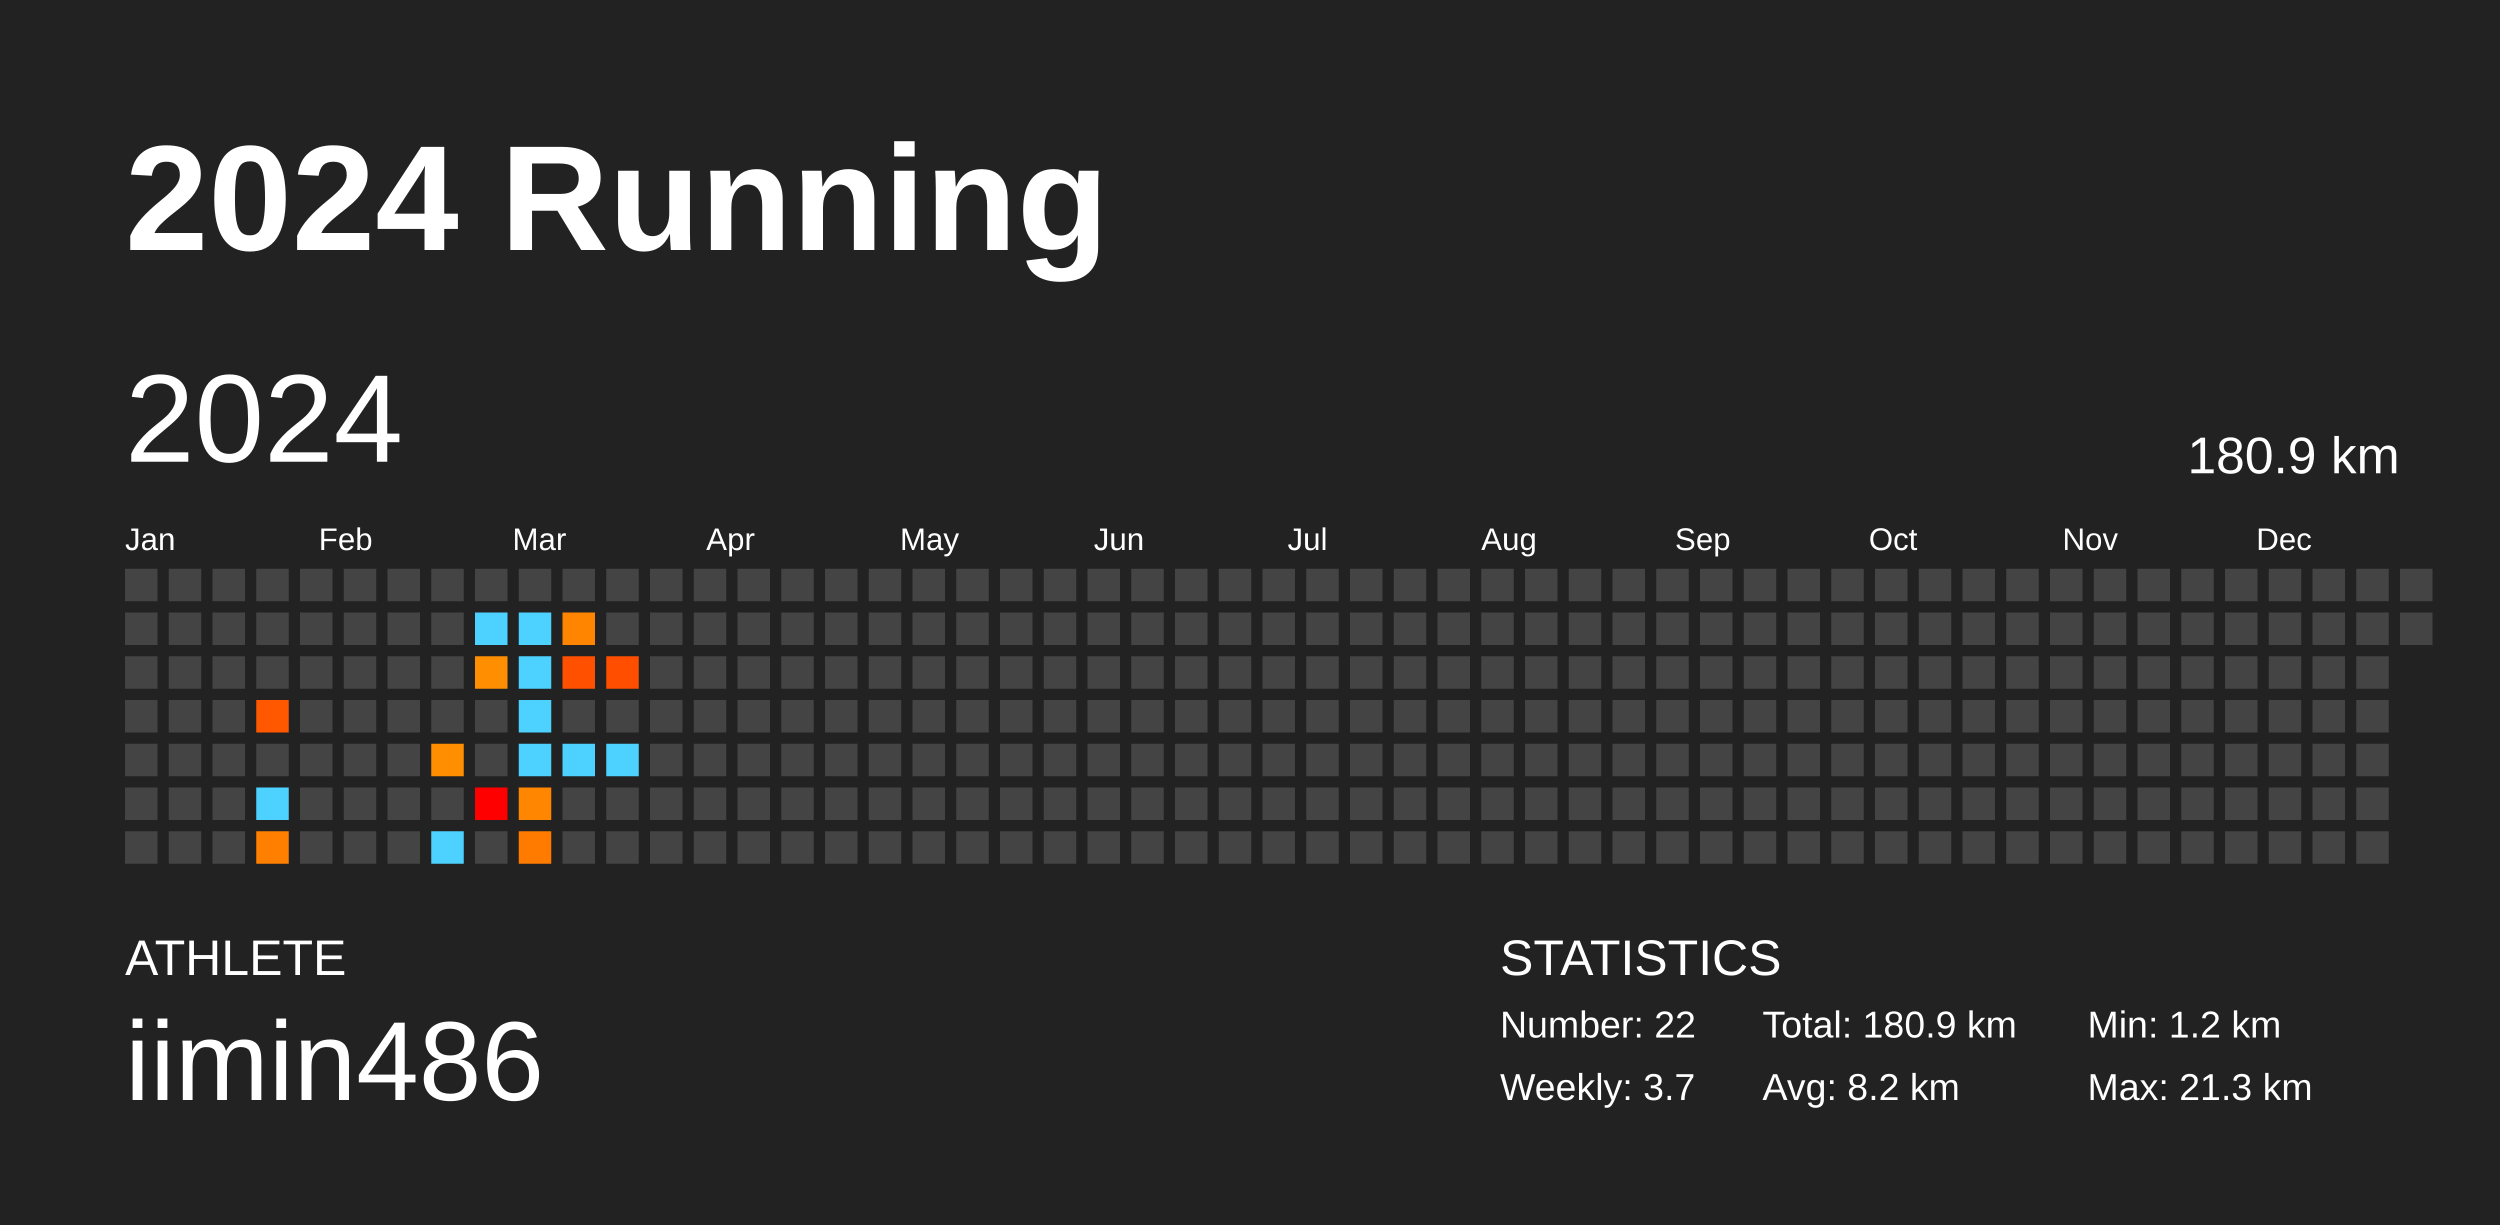
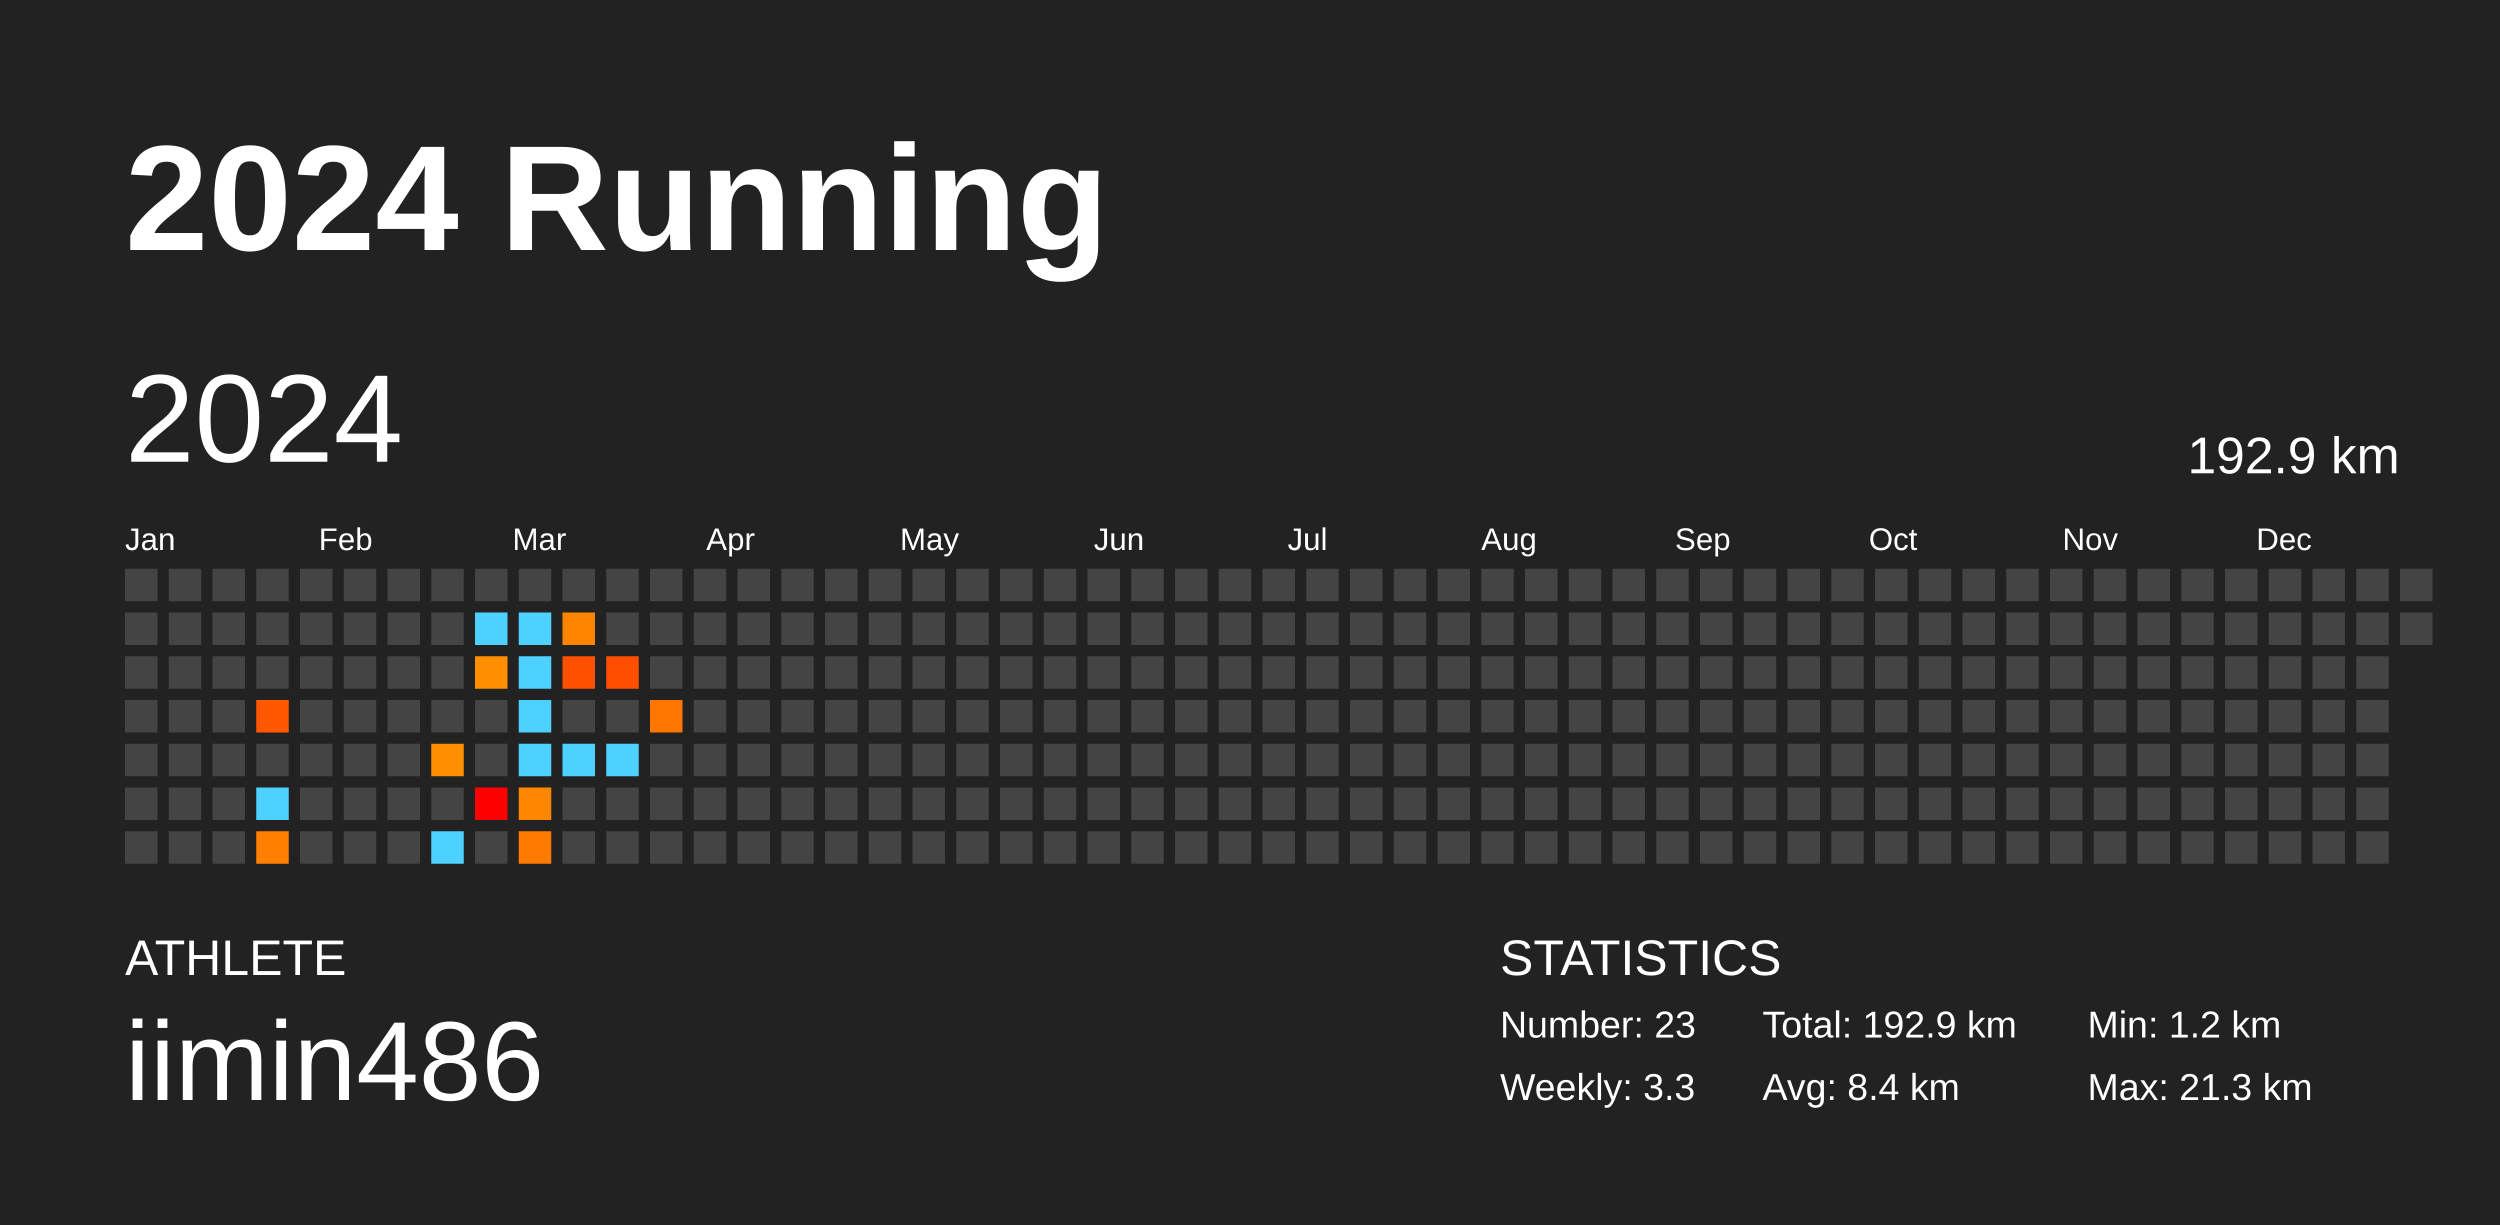
<svg xmlns="http://www.w3.org/2000/svg" baseProfile="full" height="98mm" version="1.1" viewBox="0,0,200,98" width="200mm">
  <defs />
  <rect fill="#222222" height="98" width="200" x="0" y="0" />
  <text fill="#FFFFFF" style="font-size:12px; font-family:Arial; font-weight:bold;" x="10" y="20">2024 Running</text>
  <text fill="#FFFFFF" style="font-size:4px; font-family:Arial" x="10" y="78">ATHLETE</text>
  <text fill="#FFFFFF" style="font-size:9px; font-family:Arial" x="10" y="88">iimin486</text>
  <text fill="#FFFFFF" style="font-size:4px; font-family:Arial" x="120" y="78">STATISTICS</text>
-   <text fill="#FFFFFF" style="font-size:3px; font-family:Arial" x="120" y="83">Number: 22</text>
-   <text fill="#FFFFFF" style="font-size:3px; font-family:Arial" x="120" y="88">Weekly: 3.7</text>
-   <text fill="#FFFFFF" style="font-size:3px; font-family:Arial" x="141" y="83">Total: 180.9 km</text>
-   <text fill="#FFFFFF" style="font-size:3px; font-family:Arial" x="141" y="88">Avg: 8.2 km</text>
+   <text fill="#FFFFFF" style="font-size:3px; font-family:Arial" x="120" y="83">Number: 23</text>
+   <text fill="#FFFFFF" style="font-size:3px; font-family:Arial" x="120" y="88">Weekly: 3.3</text>
+   <text fill="#FFFFFF" style="font-size:3px; font-family:Arial" x="141" y="83">Total: 192.9 km</text>
+   <text fill="#FFFFFF" style="font-size:3px; font-family:Arial" x="141" y="88">Avg: 8.4 km</text>
  <text fill="#FFFFFF" style="font-size:3px; font-family:Arial" x="167" y="83">Min: 1.2 km</text>
  <text fill="#FFFFFF" style="font-size:3px; font-family:Arial" x="167" y="88">Max: 21.3 km</text>
  <text dominant-baseline="hanging" fill="#FFFFFF" style="font-size:10.0px; font-family:Arial;" x="10" y="30">2024</text>
-   <text dominant-baseline="hanging" fill="#FFFFFF" style="font-size:4.125px; font-family:Arial;" x="175" y="35">180.9 km</text>
+   <text dominant-baseline="hanging" fill="#FFFFFF" style="font-size:4.125px; font-family:Arial;" x="175" y="35">192.9 km</text>
  <text fill="#FFFFFF" style="font-size:2.5px; font-family:Arial" x="10.0" y="44">Jan</text>
  <text fill="#FFFFFF" style="font-size:2.5px; font-family:Arial" x="25.5" y="44">Feb</text>
  <text fill="#FFFFFF" style="font-size:2.5px; font-family:Arial" x="41.0" y="44">Mar</text>
  <text fill="#FFFFFF" style="font-size:2.5px; font-family:Arial" x="56.5" y="44">Apr</text>
  <text fill="#FFFFFF" style="font-size:2.5px; font-family:Arial" x="72.0" y="44">May</text>
  <text fill="#FFFFFF" style="font-size:2.5px; font-family:Arial" x="87.5" y="44">Jun</text>
  <text fill="#FFFFFF" style="font-size:2.5px; font-family:Arial" x="103.0" y="44">Jul</text>
  <text fill="#FFFFFF" style="font-size:2.5px; font-family:Arial" x="118.5" y="44">Aug</text>
  <text fill="#FFFFFF" style="font-size:2.5px; font-family:Arial" x="134.0" y="44">Sep</text>
  <text fill="#FFFFFF" style="font-size:2.5px; font-family:Arial" x="149.5" y="44">Oct</text>
  <text fill="#FFFFFF" style="font-size:2.5px; font-family:Arial" x="165.0" y="44">Nov</text>
  <text fill="#FFFFFF" style="font-size:2.5px; font-family:Arial" x="180.5" y="44">Dec</text>
  <rect fill="#444444" height="2.6" width="2.6" x="10.0" y="45.5" />
  <rect fill="#444444" height="2.6" width="2.6" x="10.0" y="49.0" />
  <rect fill="#444444" height="2.6" width="2.6" x="10.0" y="52.5" />
  <rect fill="#444444" height="2.6" width="2.6" x="10.0" y="56.0" />
  <rect fill="#444444" height="2.6" width="2.6" x="10.0" y="59.5" />
  <rect fill="#444444" height="2.6" width="2.6" x="10.0" y="63.0" />
  <rect fill="#444444" height="2.6" width="2.6" x="10.0" y="66.5" />
  <rect fill="#444444" height="2.6" width="2.6" x="13.5" y="45.5" />
  <rect fill="#444444" height="2.6" width="2.6" x="13.5" y="49.0" />
  <rect fill="#444444" height="2.6" width="2.6" x="13.5" y="52.5" />
  <rect fill="#444444" height="2.6" width="2.6" x="13.5" y="56.0" />
  <rect fill="#444444" height="2.6" width="2.6" x="13.5" y="59.5" />
  <rect fill="#444444" height="2.6" width="2.6" x="13.5" y="63.0" />
  <rect fill="#444444" height="2.6" width="2.6" x="13.5" y="66.5" />
  <rect fill="#444444" height="2.6" width="2.6" x="17.0" y="45.5" />
  <rect fill="#444444" height="2.6" width="2.6" x="17.0" y="49.0" />
  <rect fill="#444444" height="2.6" width="2.6" x="17.0" y="52.5" />
  <rect fill="#444444" height="2.6" width="2.6" x="17.0" y="56.0" />
  <rect fill="#444444" height="2.6" width="2.6" x="17.0" y="59.5" />
  <rect fill="#444444" height="2.6" width="2.6" x="17.0" y="63.0" />
  <rect fill="#444444" height="2.6" width="2.6" x="17.0" y="66.5" />
  <rect fill="#444444" height="2.6" width="2.6" x="20.5" y="45.5" />
  <rect fill="#444444" height="2.6" width="2.6" x="20.5" y="49.0" />
  <rect fill="#444444" height="2.6" width="2.6" x="20.5" y="52.5" />
  <rect fill="#ff5800" height="2.6" width="2.6" x="20.5" y="56.0" />
  <rect fill="#444444" height="2.6" width="2.6" x="20.5" y="59.5" />
  <rect fill="#4dd2ff" height="2.6" width="2.6" x="20.5" y="63.0" />
  <rect fill="#ff7f00" height="2.6" width="2.6" x="20.5" y="66.5" />
  <rect fill="#444444" height="2.6" width="2.6" x="24.0" y="45.5" />
  <rect fill="#444444" height="2.6" width="2.6" x="24.0" y="49.0" />
  <rect fill="#444444" height="2.6" width="2.6" x="24.0" y="52.5" />
  <rect fill="#444444" height="2.6" width="2.6" x="24.0" y="56.0" />
  <rect fill="#444444" height="2.6" width="2.6" x="24.0" y="59.5" />
  <rect fill="#444444" height="2.6" width="2.6" x="24.0" y="63.0" />
  <rect fill="#444444" height="2.6" width="2.6" x="24.0" y="66.5" />
  <rect fill="#444444" height="2.6" width="2.6" x="27.5" y="45.5" />
  <rect fill="#444444" height="2.6" width="2.6" x="27.5" y="49.0" />
  <rect fill="#444444" height="2.6" width="2.6" x="27.5" y="52.5" />
  <rect fill="#444444" height="2.6" width="2.6" x="27.5" y="56.0" />
  <rect fill="#444444" height="2.6" width="2.6" x="27.5" y="59.5" />
  <rect fill="#444444" height="2.6" width="2.6" x="27.5" y="63.0" />
  <rect fill="#444444" height="2.6" width="2.6" x="27.5" y="66.5" />
  <rect fill="#444444" height="2.6" width="2.6" x="31.0" y="45.5" />
  <rect fill="#444444" height="2.6" width="2.6" x="31.0" y="49.0" />
  <rect fill="#444444" height="2.6" width="2.6" x="31.0" y="52.5" />
  <rect fill="#444444" height="2.6" width="2.6" x="31.0" y="56.0" />
  <rect fill="#444444" height="2.6" width="2.6" x="31.0" y="59.5" />
  <rect fill="#444444" height="2.6" width="2.6" x="31.0" y="63.0" />
  <rect fill="#444444" height="2.6" width="2.6" x="31.0" y="66.5" />
  <rect fill="#444444" height="2.6" width="2.6" x="34.5" y="45.5" />
  <rect fill="#444444" height="2.6" width="2.6" x="34.5" y="49.0" />
  <rect fill="#444444" height="2.6" width="2.6" x="34.5" y="52.5" />
  <rect fill="#444444" height="2.6" width="2.6" x="34.5" y="56.0" />
  <rect fill="#ff8f00" height="2.6" width="2.6" x="34.5" y="59.5" />
  <rect fill="#444444" height="2.6" width="2.6" x="34.5" y="63.0" />
  <rect fill="#4dd2ff" height="2.6" width="2.6" x="34.5" y="66.5" />
  <rect fill="#444444" height="2.6" width="2.6" x="38.0" y="45.5" />
  <rect fill="#4dd2ff" height="2.6" width="2.6" x="38.0" y="49.0" />
  <rect fill="#ff8f00" height="2.6" width="2.6" x="38.0" y="52.5" />
  <rect fill="#444444" height="2.6" width="2.6" x="38.0" y="56.0" />
  <rect fill="#444444" height="2.6" width="2.6" x="38.0" y="59.5" />
  <rect fill="red" height="2.6" width="2.6" x="38.0" y="63.0" />
  <rect fill="#444444" height="2.6" width="2.6" x="38.0" y="66.5" />
  <rect fill="#444444" height="2.6" width="2.6" x="41.5" y="45.5" />
  <rect fill="#4dd2ff" height="2.6" width="2.6" x="41.5" y="49.0" />
  <rect fill="#4dd2ff" height="2.6" width="2.6" x="41.5" y="52.5" />
  <rect fill="#4dd2ff" height="2.6" width="2.6" x="41.5" y="56.0" />
  <rect fill="#4dd2ff" height="2.6" width="2.6" x="41.5" y="59.5" />
  <rect fill="#ff8600" height="2.6" width="2.6" x="41.5" y="63.0" />
  <rect fill="#ff7b00" height="2.6" width="2.6" x="41.5" y="66.5" />
  <rect fill="#444444" height="2.6" width="2.6" x="45.0" y="45.5" />
  <rect fill="#ff8500" height="2.6" width="2.6" x="45.0" y="49.0" />
  <rect fill="#ff5000" height="2.6" width="2.6" x="45.0" y="52.5" />
  <rect fill="#444444" height="2.6" width="2.6" x="45.0" y="56.0" />
  <rect fill="#4dd2ff" height="2.6" width="2.6" x="45.0" y="59.5" />
  <rect fill="#444444" height="2.6" width="2.6" x="45.0" y="63.0" />
  <rect fill="#444444" height="2.6" width="2.6" x="45.0" y="66.5" />
  <rect fill="#444444" height="2.6" width="2.6" x="48.5" y="45.5" />
  <rect fill="#444444" height="2.6" width="2.6" x="48.5" y="49.0" />
  <rect fill="#ff4e00" height="2.6" width="2.6" x="48.5" y="52.5" />
  <rect fill="#444444" height="2.6" width="2.6" x="48.5" y="56.0" />
  <rect fill="#4dd2ff" height="2.6" width="2.6" x="48.5" y="59.5" />
  <rect fill="#444444" height="2.6" width="2.6" x="48.5" y="63.0" />
  <rect fill="#444444" height="2.6" width="2.6" x="48.5" y="66.5" />
  <rect fill="#444444" height="2.6" width="2.6" x="52.0" y="45.5" />
  <rect fill="#444444" height="2.6" width="2.6" x="52.0" y="49.0" />
  <rect fill="#444444" height="2.6" width="2.6" x="52.0" y="52.5" />
-   <rect fill="#444444" height="2.6" width="2.6" x="52.0" y="56.0" />
+   <rect fill="#ff7600" height="2.6" width="2.6" x="52.0" y="56.0" />
  <rect fill="#444444" height="2.6" width="2.6" x="52.0" y="59.5" />
  <rect fill="#444444" height="2.6" width="2.6" x="52.0" y="63.0" />
  <rect fill="#444444" height="2.6" width="2.6" x="52.0" y="66.5" />
  <rect fill="#444444" height="2.6" width="2.6" x="55.5" y="45.5" />
  <rect fill="#444444" height="2.6" width="2.6" x="55.5" y="49.0" />
  <rect fill="#444444" height="2.6" width="2.6" x="55.5" y="52.5" />
  <rect fill="#444444" height="2.6" width="2.6" x="55.5" y="56.0" />
  <rect fill="#444444" height="2.6" width="2.6" x="55.5" y="59.5" />
  <rect fill="#444444" height="2.6" width="2.6" x="55.5" y="63.0" />
  <rect fill="#444444" height="2.6" width="2.6" x="55.5" y="66.5" />
  <rect fill="#444444" height="2.6" width="2.6" x="59.0" y="45.5" />
  <rect fill="#444444" height="2.6" width="2.6" x="59.0" y="49.0" />
  <rect fill="#444444" height="2.6" width="2.6" x="59.0" y="52.5" />
  <rect fill="#444444" height="2.6" width="2.6" x="59.0" y="56.0" />
  <rect fill="#444444" height="2.6" width="2.6" x="59.0" y="59.5" />
  <rect fill="#444444" height="2.6" width="2.6" x="59.0" y="63.0" />
  <rect fill="#444444" height="2.6" width="2.6" x="59.0" y="66.5" />
  <rect fill="#444444" height="2.6" width="2.6" x="62.5" y="45.5" />
  <rect fill="#444444" height="2.6" width="2.6" x="62.5" y="49.0" />
  <rect fill="#444444" height="2.6" width="2.6" x="62.5" y="52.5" />
  <rect fill="#444444" height="2.6" width="2.6" x="62.5" y="56.0" />
  <rect fill="#444444" height="2.6" width="2.6" x="62.5" y="59.5" />
  <rect fill="#444444" height="2.6" width="2.6" x="62.5" y="63.0" />
  <rect fill="#444444" height="2.6" width="2.6" x="62.5" y="66.5" />
  <rect fill="#444444" height="2.6" width="2.6" x="66.0" y="45.5" />
  <rect fill="#444444" height="2.6" width="2.6" x="66.0" y="49.0" />
  <rect fill="#444444" height="2.6" width="2.6" x="66.0" y="52.5" />
  <rect fill="#444444" height="2.6" width="2.6" x="66.0" y="56.0" />
  <rect fill="#444444" height="2.6" width="2.6" x="66.0" y="59.5" />
  <rect fill="#444444" height="2.6" width="2.6" x="66.0" y="63.0" />
  <rect fill="#444444" height="2.6" width="2.6" x="66.0" y="66.5" />
  <rect fill="#444444" height="2.6" width="2.6" x="69.5" y="45.5" />
  <rect fill="#444444" height="2.6" width="2.6" x="69.5" y="49.0" />
  <rect fill="#444444" height="2.6" width="2.6" x="69.5" y="52.5" />
  <rect fill="#444444" height="2.6" width="2.6" x="69.5" y="56.0" />
  <rect fill="#444444" height="2.6" width="2.6" x="69.5" y="59.5" />
  <rect fill="#444444" height="2.6" width="2.6" x="69.5" y="63.0" />
  <rect fill="#444444" height="2.6" width="2.6" x="69.5" y="66.5" />
  <rect fill="#444444" height="2.6" width="2.6" x="73.0" y="45.5" />
  <rect fill="#444444" height="2.6" width="2.6" x="73.0" y="49.0" />
  <rect fill="#444444" height="2.6" width="2.6" x="73.0" y="52.5" />
  <rect fill="#444444" height="2.6" width="2.6" x="73.0" y="56.0" />
  <rect fill="#444444" height="2.6" width="2.6" x="73.0" y="59.5" />
  <rect fill="#444444" height="2.6" width="2.6" x="73.0" y="63.0" />
  <rect fill="#444444" height="2.6" width="2.6" x="73.0" y="66.5" />
  <rect fill="#444444" height="2.6" width="2.6" x="76.5" y="45.5" />
  <rect fill="#444444" height="2.6" width="2.6" x="76.5" y="49.0" />
  <rect fill="#444444" height="2.6" width="2.6" x="76.5" y="52.5" />
  <rect fill="#444444" height="2.6" width="2.6" x="76.5" y="56.0" />
  <rect fill="#444444" height="2.6" width="2.6" x="76.5" y="59.5" />
  <rect fill="#444444" height="2.6" width="2.6" x="76.5" y="63.0" />
  <rect fill="#444444" height="2.6" width="2.6" x="76.5" y="66.5" />
  <rect fill="#444444" height="2.6" width="2.6" x="80.0" y="45.5" />
  <rect fill="#444444" height="2.6" width="2.6" x="80.0" y="49.0" />
  <rect fill="#444444" height="2.6" width="2.6" x="80.0" y="52.5" />
  <rect fill="#444444" height="2.6" width="2.6" x="80.0" y="56.0" />
  <rect fill="#444444" height="2.6" width="2.6" x="80.0" y="59.5" />
  <rect fill="#444444" height="2.6" width="2.6" x="80.0" y="63.0" />
  <rect fill="#444444" height="2.6" width="2.6" x="80.0" y="66.5" />
  <rect fill="#444444" height="2.6" width="2.6" x="83.5" y="45.5" />
  <rect fill="#444444" height="2.6" width="2.6" x="83.5" y="49.0" />
  <rect fill="#444444" height="2.6" width="2.6" x="83.5" y="52.5" />
  <rect fill="#444444" height="2.6" width="2.6" x="83.5" y="56.0" />
  <rect fill="#444444" height="2.6" width="2.6" x="83.5" y="59.5" />
  <rect fill="#444444" height="2.6" width="2.6" x="83.5" y="63.0" />
  <rect fill="#444444" height="2.6" width="2.6" x="83.5" y="66.5" />
  <rect fill="#444444" height="2.6" width="2.6" x="87.0" y="45.5" />
  <rect fill="#444444" height="2.6" width="2.6" x="87.0" y="49.0" />
  <rect fill="#444444" height="2.6" width="2.6" x="87.0" y="52.5" />
  <rect fill="#444444" height="2.6" width="2.6" x="87.0" y="56.0" />
  <rect fill="#444444" height="2.6" width="2.6" x="87.0" y="59.5" />
  <rect fill="#444444" height="2.6" width="2.6" x="87.0" y="63.0" />
  <rect fill="#444444" height="2.6" width="2.6" x="87.0" y="66.5" />
  <rect fill="#444444" height="2.6" width="2.6" x="90.5" y="45.5" />
  <rect fill="#444444" height="2.6" width="2.6" x="90.5" y="49.0" />
  <rect fill="#444444" height="2.6" width="2.6" x="90.5" y="52.5" />
  <rect fill="#444444" height="2.6" width="2.6" x="90.5" y="56.0" />
  <rect fill="#444444" height="2.6" width="2.6" x="90.5" y="59.5" />
  <rect fill="#444444" height="2.6" width="2.6" x="90.5" y="63.0" />
  <rect fill="#444444" height="2.6" width="2.6" x="90.5" y="66.5" />
  <rect fill="#444444" height="2.6" width="2.6" x="94.0" y="45.5" />
  <rect fill="#444444" height="2.6" width="2.6" x="94.0" y="49.0" />
  <rect fill="#444444" height="2.6" width="2.6" x="94.0" y="52.5" />
  <rect fill="#444444" height="2.6" width="2.6" x="94.0" y="56.0" />
  <rect fill="#444444" height="2.6" width="2.6" x="94.0" y="59.5" />
  <rect fill="#444444" height="2.6" width="2.6" x="94.0" y="63.0" />
  <rect fill="#444444" height="2.6" width="2.6" x="94.0" y="66.5" />
  <rect fill="#444444" height="2.6" width="2.6" x="97.5" y="45.5" />
  <rect fill="#444444" height="2.6" width="2.6" x="97.5" y="49.0" />
  <rect fill="#444444" height="2.6" width="2.6" x="97.5" y="52.5" />
  <rect fill="#444444" height="2.6" width="2.6" x="97.5" y="56.0" />
  <rect fill="#444444" height="2.6" width="2.6" x="97.5" y="59.5" />
  <rect fill="#444444" height="2.6" width="2.6" x="97.5" y="63.0" />
  <rect fill="#444444" height="2.6" width="2.6" x="97.5" y="66.5" />
  <rect fill="#444444" height="2.6" width="2.6" x="101.0" y="45.5" />
  <rect fill="#444444" height="2.6" width="2.6" x="101.0" y="49.0" />
  <rect fill="#444444" height="2.6" width="2.6" x="101.0" y="52.5" />
  <rect fill="#444444" height="2.6" width="2.6" x="101.0" y="56.0" />
  <rect fill="#444444" height="2.6" width="2.6" x="101.0" y="59.5" />
  <rect fill="#444444" height="2.6" width="2.6" x="101.0" y="63.0" />
  <rect fill="#444444" height="2.6" width="2.6" x="101.0" y="66.5" />
  <rect fill="#444444" height="2.6" width="2.6" x="104.5" y="45.5" />
  <rect fill="#444444" height="2.6" width="2.6" x="104.5" y="49.0" />
  <rect fill="#444444" height="2.6" width="2.6" x="104.5" y="52.5" />
  <rect fill="#444444" height="2.6" width="2.6" x="104.5" y="56.0" />
  <rect fill="#444444" height="2.6" width="2.6" x="104.5" y="59.5" />
  <rect fill="#444444" height="2.6" width="2.6" x="104.5" y="63.0" />
  <rect fill="#444444" height="2.6" width="2.6" x="104.5" y="66.5" />
  <rect fill="#444444" height="2.6" width="2.6" x="108.0" y="45.5" />
  <rect fill="#444444" height="2.6" width="2.6" x="108.0" y="49.0" />
  <rect fill="#444444" height="2.6" width="2.6" x="108.0" y="52.5" />
  <rect fill="#444444" height="2.6" width="2.6" x="108.0" y="56.0" />
  <rect fill="#444444" height="2.6" width="2.6" x="108.0" y="59.5" />
  <rect fill="#444444" height="2.6" width="2.6" x="108.0" y="63.0" />
  <rect fill="#444444" height="2.6" width="2.6" x="108.0" y="66.5" />
  <rect fill="#444444" height="2.6" width="2.6" x="111.5" y="45.5" />
  <rect fill="#444444" height="2.6" width="2.6" x="111.5" y="49.0" />
  <rect fill="#444444" height="2.6" width="2.6" x="111.5" y="52.5" />
  <rect fill="#444444" height="2.6" width="2.6" x="111.5" y="56.0" />
  <rect fill="#444444" height="2.6" width="2.6" x="111.5" y="59.5" />
  <rect fill="#444444" height="2.6" width="2.6" x="111.5" y="63.0" />
  <rect fill="#444444" height="2.6" width="2.6" x="111.5" y="66.5" />
  <rect fill="#444444" height="2.6" width="2.6" x="115.0" y="45.5" />
  <rect fill="#444444" height="2.6" width="2.6" x="115.0" y="49.0" />
  <rect fill="#444444" height="2.6" width="2.6" x="115.0" y="52.5" />
  <rect fill="#444444" height="2.6" width="2.6" x="115.0" y="56.0" />
  <rect fill="#444444" height="2.6" width="2.6" x="115.0" y="59.5" />
  <rect fill="#444444" height="2.6" width="2.6" x="115.0" y="63.0" />
  <rect fill="#444444" height="2.6" width="2.6" x="115.0" y="66.5" />
  <rect fill="#444444" height="2.6" width="2.6" x="118.5" y="45.5" />
  <rect fill="#444444" height="2.6" width="2.6" x="118.5" y="49.0" />
  <rect fill="#444444" height="2.6" width="2.6" x="118.5" y="52.5" />
  <rect fill="#444444" height="2.6" width="2.6" x="118.5" y="56.0" />
  <rect fill="#444444" height="2.6" width="2.6" x="118.5" y="59.5" />
  <rect fill="#444444" height="2.6" width="2.6" x="118.5" y="63.0" />
  <rect fill="#444444" height="2.6" width="2.6" x="118.5" y="66.5" />
  <rect fill="#444444" height="2.6" width="2.6" x="122.0" y="45.5" />
  <rect fill="#444444" height="2.6" width="2.6" x="122.0" y="49.0" />
  <rect fill="#444444" height="2.6" width="2.6" x="122.0" y="52.5" />
  <rect fill="#444444" height="2.6" width="2.6" x="122.0" y="56.0" />
  <rect fill="#444444" height="2.6" width="2.6" x="122.0" y="59.5" />
  <rect fill="#444444" height="2.6" width="2.6" x="122.0" y="63.0" />
  <rect fill="#444444" height="2.6" width="2.6" x="122.0" y="66.5" />
  <rect fill="#444444" height="2.6" width="2.6" x="125.5" y="45.5" />
  <rect fill="#444444" height="2.6" width="2.6" x="125.5" y="49.0" />
  <rect fill="#444444" height="2.6" width="2.6" x="125.5" y="52.5" />
  <rect fill="#444444" height="2.6" width="2.6" x="125.5" y="56.0" />
  <rect fill="#444444" height="2.6" width="2.6" x="125.5" y="59.5" />
  <rect fill="#444444" height="2.6" width="2.6" x="125.5" y="63.0" />
  <rect fill="#444444" height="2.6" width="2.6" x="125.5" y="66.5" />
  <rect fill="#444444" height="2.6" width="2.6" x="129.0" y="45.5" />
  <rect fill="#444444" height="2.6" width="2.6" x="129.0" y="49.0" />
  <rect fill="#444444" height="2.6" width="2.6" x="129.0" y="52.5" />
  <rect fill="#444444" height="2.6" width="2.6" x="129.0" y="56.0" />
  <rect fill="#444444" height="2.6" width="2.6" x="129.0" y="59.5" />
  <rect fill="#444444" height="2.6" width="2.6" x="129.0" y="63.0" />
  <rect fill="#444444" height="2.6" width="2.6" x="129.0" y="66.5" />
  <rect fill="#444444" height="2.6" width="2.6" x="132.5" y="45.5" />
  <rect fill="#444444" height="2.6" width="2.6" x="132.5" y="49.0" />
  <rect fill="#444444" height="2.6" width="2.6" x="132.5" y="52.5" />
  <rect fill="#444444" height="2.6" width="2.6" x="132.5" y="56.0" />
  <rect fill="#444444" height="2.6" width="2.6" x="132.5" y="59.5" />
  <rect fill="#444444" height="2.6" width="2.6" x="132.5" y="63.0" />
  <rect fill="#444444" height="2.6" width="2.6" x="132.5" y="66.5" />
  <rect fill="#444444" height="2.6" width="2.6" x="136.0" y="45.5" />
  <rect fill="#444444" height="2.6" width="2.6" x="136.0" y="49.0" />
  <rect fill="#444444" height="2.6" width="2.6" x="136.0" y="52.5" />
  <rect fill="#444444" height="2.6" width="2.6" x="136.0" y="56.0" />
  <rect fill="#444444" height="2.6" width="2.6" x="136.0" y="59.5" />
  <rect fill="#444444" height="2.6" width="2.6" x="136.0" y="63.0" />
  <rect fill="#444444" height="2.6" width="2.6" x="136.0" y="66.5" />
  <rect fill="#444444" height="2.6" width="2.6" x="139.5" y="45.5" />
  <rect fill="#444444" height="2.6" width="2.6" x="139.5" y="49.0" />
  <rect fill="#444444" height="2.6" width="2.6" x="139.5" y="52.5" />
  <rect fill="#444444" height="2.6" width="2.6" x="139.5" y="56.0" />
  <rect fill="#444444" height="2.6" width="2.6" x="139.5" y="59.5" />
  <rect fill="#444444" height="2.6" width="2.6" x="139.5" y="63.0" />
  <rect fill="#444444" height="2.6" width="2.6" x="139.5" y="66.5" />
  <rect fill="#444444" height="2.6" width="2.6" x="143.0" y="45.5" />
  <rect fill="#444444" height="2.6" width="2.6" x="143.0" y="49.0" />
  <rect fill="#444444" height="2.6" width="2.6" x="143.0" y="52.5" />
  <rect fill="#444444" height="2.6" width="2.6" x="143.0" y="56.0" />
  <rect fill="#444444" height="2.6" width="2.6" x="143.0" y="59.5" />
  <rect fill="#444444" height="2.6" width="2.6" x="143.0" y="63.0" />
  <rect fill="#444444" height="2.6" width="2.6" x="143.0" y="66.5" />
  <rect fill="#444444" height="2.6" width="2.6" x="146.5" y="45.5" />
  <rect fill="#444444" height="2.6" width="2.6" x="146.5" y="49.0" />
  <rect fill="#444444" height="2.6" width="2.6" x="146.5" y="52.5" />
  <rect fill="#444444" height="2.6" width="2.6" x="146.5" y="56.0" />
  <rect fill="#444444" height="2.6" width="2.6" x="146.5" y="59.5" />
  <rect fill="#444444" height="2.6" width="2.6" x="146.5" y="63.0" />
  <rect fill="#444444" height="2.6" width="2.6" x="146.5" y="66.5" />
  <rect fill="#444444" height="2.6" width="2.6" x="150.0" y="45.5" />
  <rect fill="#444444" height="2.6" width="2.6" x="150.0" y="49.0" />
  <rect fill="#444444" height="2.6" width="2.6" x="150.0" y="52.5" />
  <rect fill="#444444" height="2.6" width="2.6" x="150.0" y="56.0" />
  <rect fill="#444444" height="2.6" width="2.6" x="150.0" y="59.5" />
  <rect fill="#444444" height="2.6" width="2.6" x="150.0" y="63.0" />
  <rect fill="#444444" height="2.6" width="2.6" x="150.0" y="66.5" />
  <rect fill="#444444" height="2.6" width="2.6" x="153.5" y="45.5" />
  <rect fill="#444444" height="2.6" width="2.6" x="153.5" y="49.0" />
  <rect fill="#444444" height="2.6" width="2.6" x="153.5" y="52.5" />
  <rect fill="#444444" height="2.6" width="2.6" x="153.5" y="56.0" />
  <rect fill="#444444" height="2.6" width="2.6" x="153.5" y="59.5" />
  <rect fill="#444444" height="2.6" width="2.6" x="153.5" y="63.0" />
  <rect fill="#444444" height="2.6" width="2.6" x="153.5" y="66.5" />
  <rect fill="#444444" height="2.6" width="2.6" x="157.0" y="45.5" />
  <rect fill="#444444" height="2.6" width="2.6" x="157.0" y="49.0" />
  <rect fill="#444444" height="2.6" width="2.6" x="157.0" y="52.5" />
  <rect fill="#444444" height="2.6" width="2.6" x="157.0" y="56.0" />
  <rect fill="#444444" height="2.6" width="2.6" x="157.0" y="59.5" />
  <rect fill="#444444" height="2.6" width="2.6" x="157.0" y="63.0" />
  <rect fill="#444444" height="2.6" width="2.6" x="157.0" y="66.5" />
  <rect fill="#444444" height="2.6" width="2.6" x="160.5" y="45.5" />
  <rect fill="#444444" height="2.6" width="2.6" x="160.5" y="49.0" />
  <rect fill="#444444" height="2.6" width="2.6" x="160.5" y="52.5" />
  <rect fill="#444444" height="2.6" width="2.6" x="160.5" y="56.0" />
  <rect fill="#444444" height="2.6" width="2.6" x="160.5" y="59.5" />
  <rect fill="#444444" height="2.6" width="2.6" x="160.5" y="63.0" />
  <rect fill="#444444" height="2.6" width="2.6" x="160.5" y="66.5" />
  <rect fill="#444444" height="2.6" width="2.6" x="164.0" y="45.5" />
  <rect fill="#444444" height="2.6" width="2.6" x="164.0" y="49.0" />
  <rect fill="#444444" height="2.6" width="2.6" x="164.0" y="52.5" />
  <rect fill="#444444" height="2.6" width="2.6" x="164.0" y="56.0" />
  <rect fill="#444444" height="2.6" width="2.6" x="164.0" y="59.5" />
  <rect fill="#444444" height="2.6" width="2.6" x="164.0" y="63.0" />
  <rect fill="#444444" height="2.6" width="2.6" x="164.0" y="66.5" />
  <rect fill="#444444" height="2.6" width="2.6" x="167.5" y="45.5" />
  <rect fill="#444444" height="2.6" width="2.6" x="167.5" y="49.0" />
  <rect fill="#444444" height="2.6" width="2.6" x="167.5" y="52.5" />
  <rect fill="#444444" height="2.6" width="2.6" x="167.5" y="56.0" />
  <rect fill="#444444" height="2.6" width="2.6" x="167.5" y="59.5" />
  <rect fill="#444444" height="2.6" width="2.6" x="167.5" y="63.0" />
  <rect fill="#444444" height="2.6" width="2.6" x="167.5" y="66.5" />
  <rect fill="#444444" height="2.6" width="2.6" x="171.0" y="45.5" />
  <rect fill="#444444" height="2.6" width="2.6" x="171.0" y="49.0" />
  <rect fill="#444444" height="2.6" width="2.6" x="171.0" y="52.5" />
  <rect fill="#444444" height="2.6" width="2.6" x="171.0" y="56.0" />
  <rect fill="#444444" height="2.6" width="2.6" x="171.0" y="59.5" />
  <rect fill="#444444" height="2.6" width="2.6" x="171.0" y="63.0" />
  <rect fill="#444444" height="2.6" width="2.6" x="171.0" y="66.5" />
  <rect fill="#444444" height="2.6" width="2.6" x="174.5" y="45.5" />
  <rect fill="#444444" height="2.6" width="2.6" x="174.5" y="49.0" />
  <rect fill="#444444" height="2.6" width="2.6" x="174.5" y="52.5" />
  <rect fill="#444444" height="2.6" width="2.6" x="174.5" y="56.0" />
  <rect fill="#444444" height="2.6" width="2.6" x="174.5" y="59.5" />
  <rect fill="#444444" height="2.6" width="2.6" x="174.5" y="63.0" />
  <rect fill="#444444" height="2.6" width="2.6" x="174.5" y="66.5" />
  <rect fill="#444444" height="2.6" width="2.6" x="178.0" y="45.5" />
  <rect fill="#444444" height="2.6" width="2.6" x="178.0" y="49.0" />
  <rect fill="#444444" height="2.6" width="2.6" x="178.0" y="52.5" />
  <rect fill="#444444" height="2.6" width="2.6" x="178.0" y="56.0" />
  <rect fill="#444444" height="2.6" width="2.6" x="178.0" y="59.5" />
  <rect fill="#444444" height="2.6" width="2.6" x="178.0" y="63.0" />
  <rect fill="#444444" height="2.6" width="2.6" x="178.0" y="66.5" />
  <rect fill="#444444" height="2.6" width="2.6" x="181.5" y="45.5" />
  <rect fill="#444444" height="2.6" width="2.6" x="181.5" y="49.0" />
  <rect fill="#444444" height="2.6" width="2.6" x="181.5" y="52.5" />
  <rect fill="#444444" height="2.6" width="2.6" x="181.5" y="56.0" />
  <rect fill="#444444" height="2.6" width="2.6" x="181.5" y="59.5" />
  <rect fill="#444444" height="2.6" width="2.6" x="181.5" y="63.0" />
  <rect fill="#444444" height="2.6" width="2.6" x="181.5" y="66.5" />
  <rect fill="#444444" height="2.6" width="2.6" x="185.0" y="45.5" />
  <rect fill="#444444" height="2.6" width="2.6" x="185.0" y="49.0" />
  <rect fill="#444444" height="2.6" width="2.6" x="185.0" y="52.5" />
  <rect fill="#444444" height="2.6" width="2.6" x="185.0" y="56.0" />
  <rect fill="#444444" height="2.6" width="2.6" x="185.0" y="59.5" />
  <rect fill="#444444" height="2.6" width="2.6" x="185.0" y="63.0" />
  <rect fill="#444444" height="2.6" width="2.6" x="185.0" y="66.5" />
  <rect fill="#444444" height="2.6" width="2.6" x="188.5" y="45.5" />
  <rect fill="#444444" height="2.6" width="2.6" x="188.5" y="49.0" />
  <rect fill="#444444" height="2.6" width="2.6" x="188.5" y="52.5" />
  <rect fill="#444444" height="2.6" width="2.6" x="188.5" y="56.0" />
  <rect fill="#444444" height="2.6" width="2.6" x="188.5" y="59.5" />
  <rect fill="#444444" height="2.6" width="2.6" x="188.5" y="63.0" />
  <rect fill="#444444" height="2.6" width="2.6" x="188.5" y="66.5" />
  <rect fill="#444444" height="2.6" width="2.6" x="192.0" y="45.5" />
  <rect fill="#444444" height="2.6" width="2.6" x="192.0" y="49.0" />
</svg>
